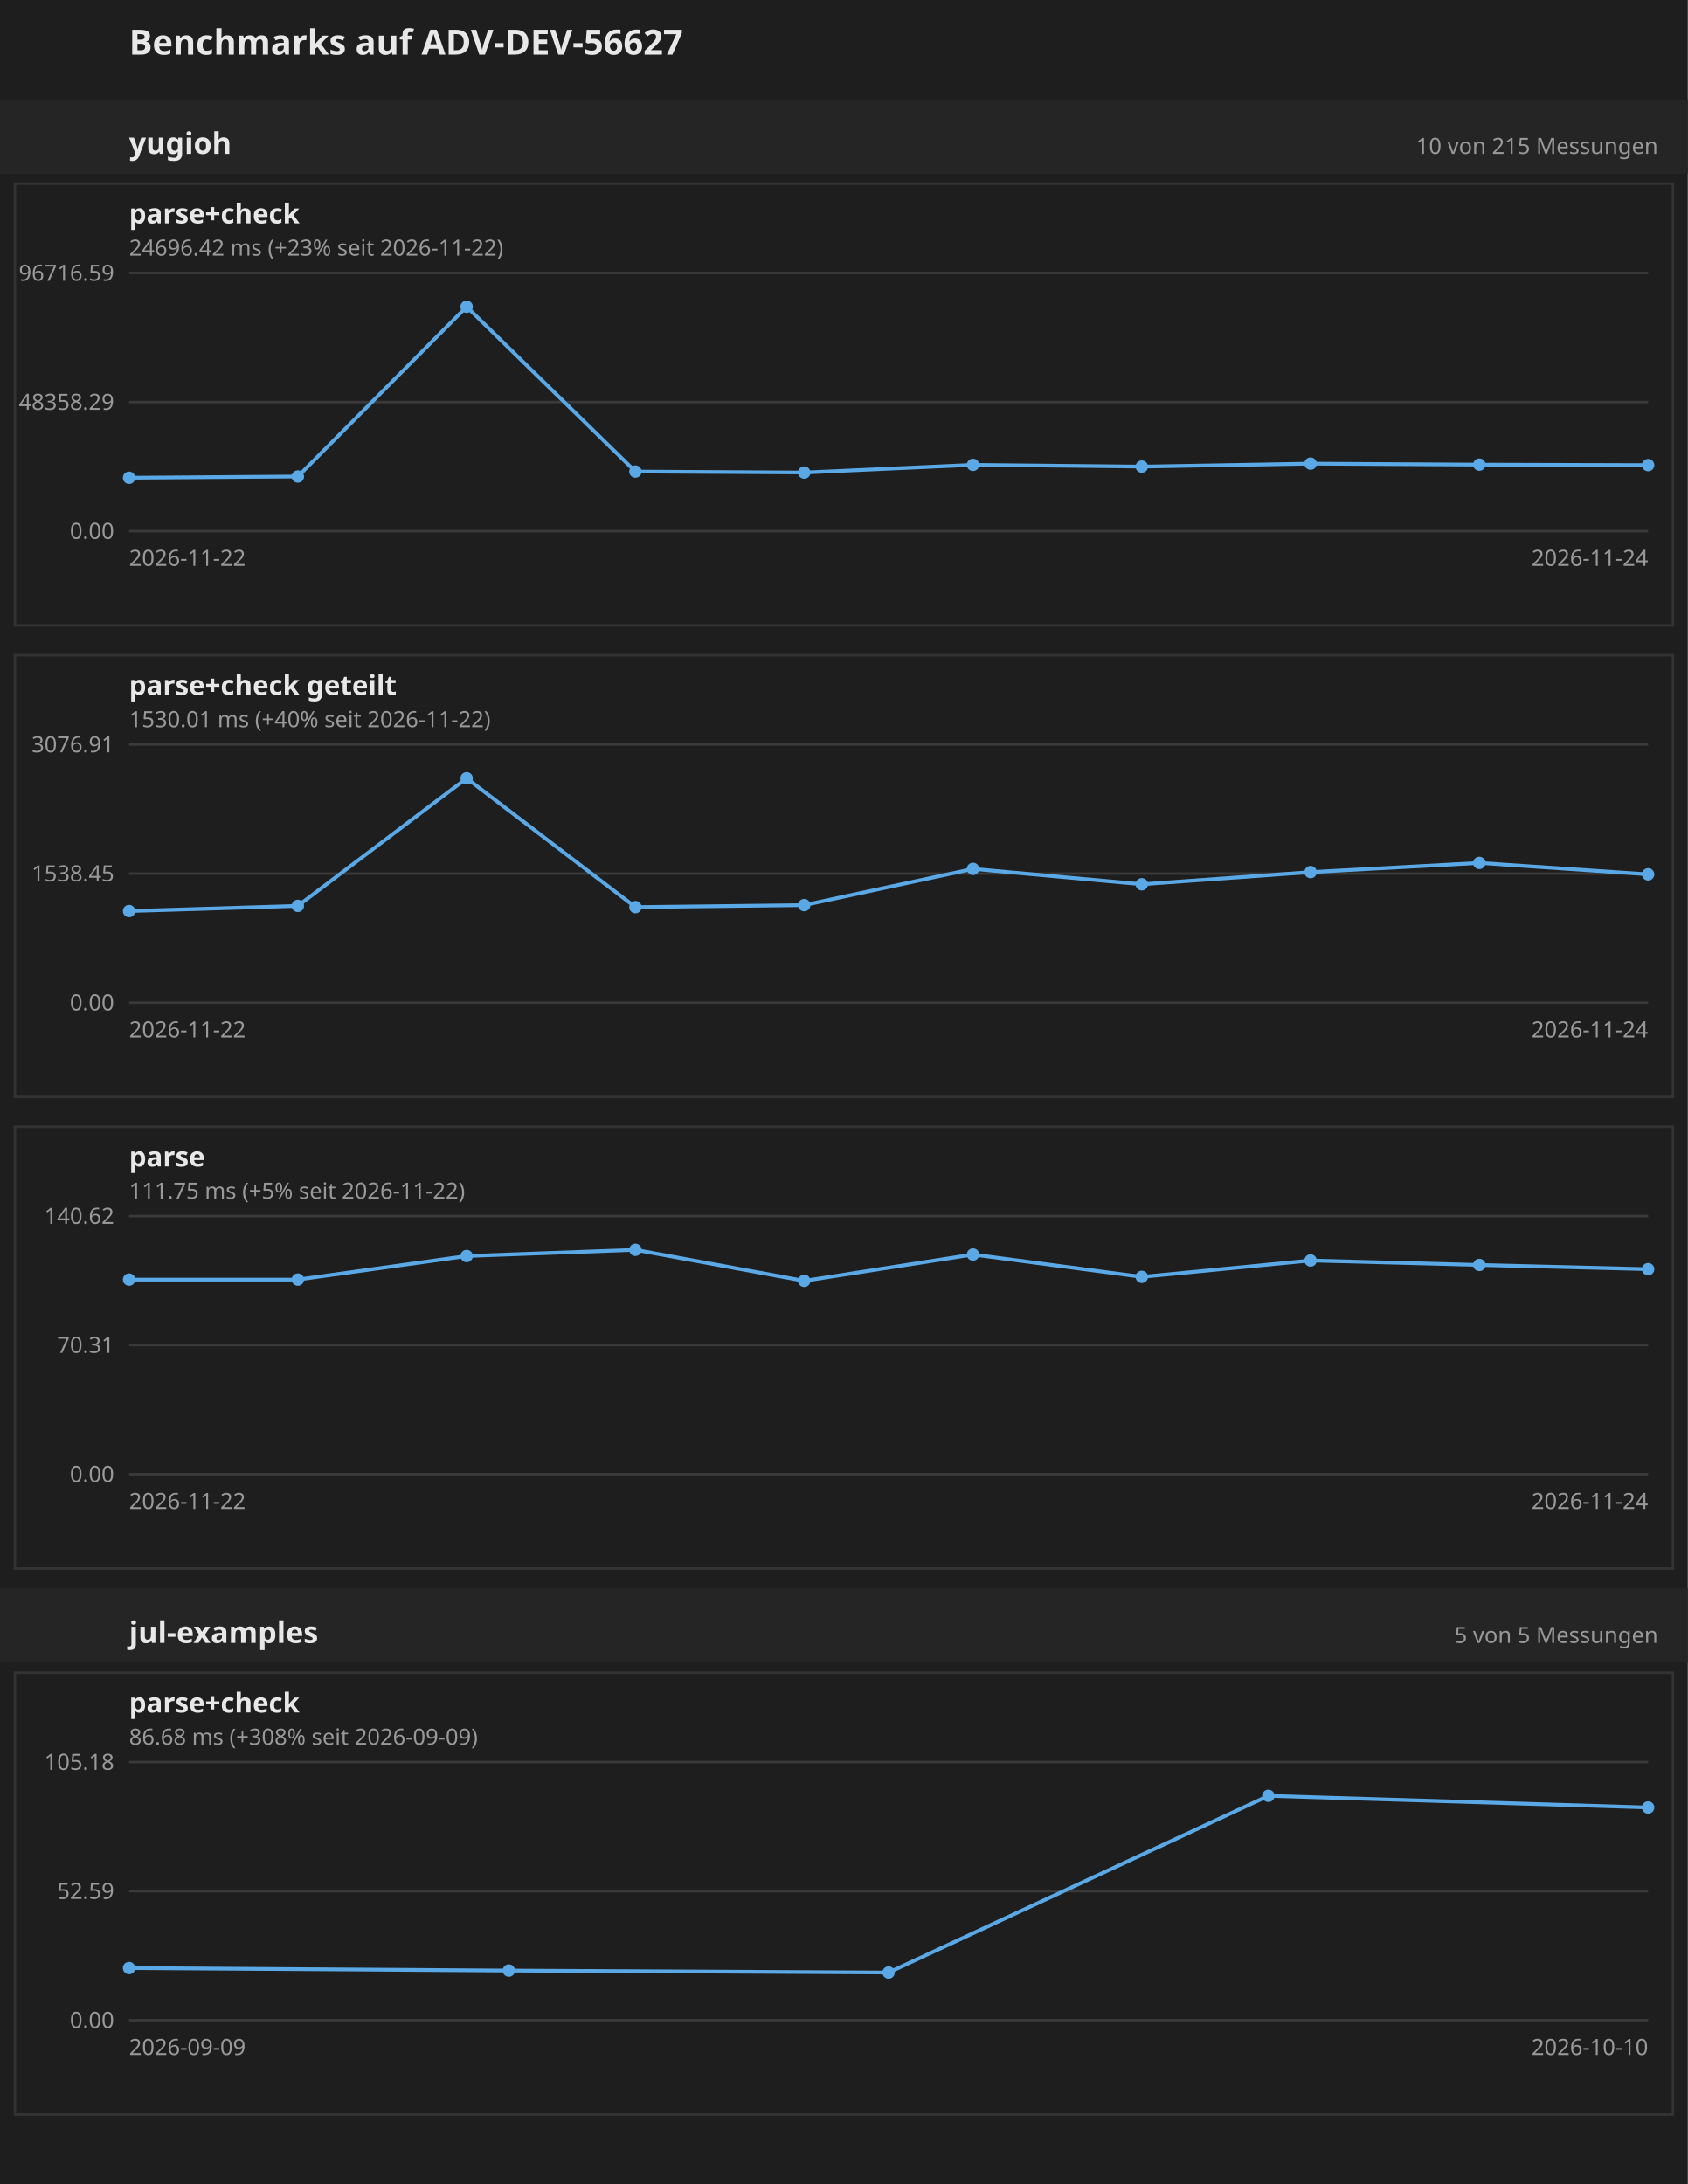
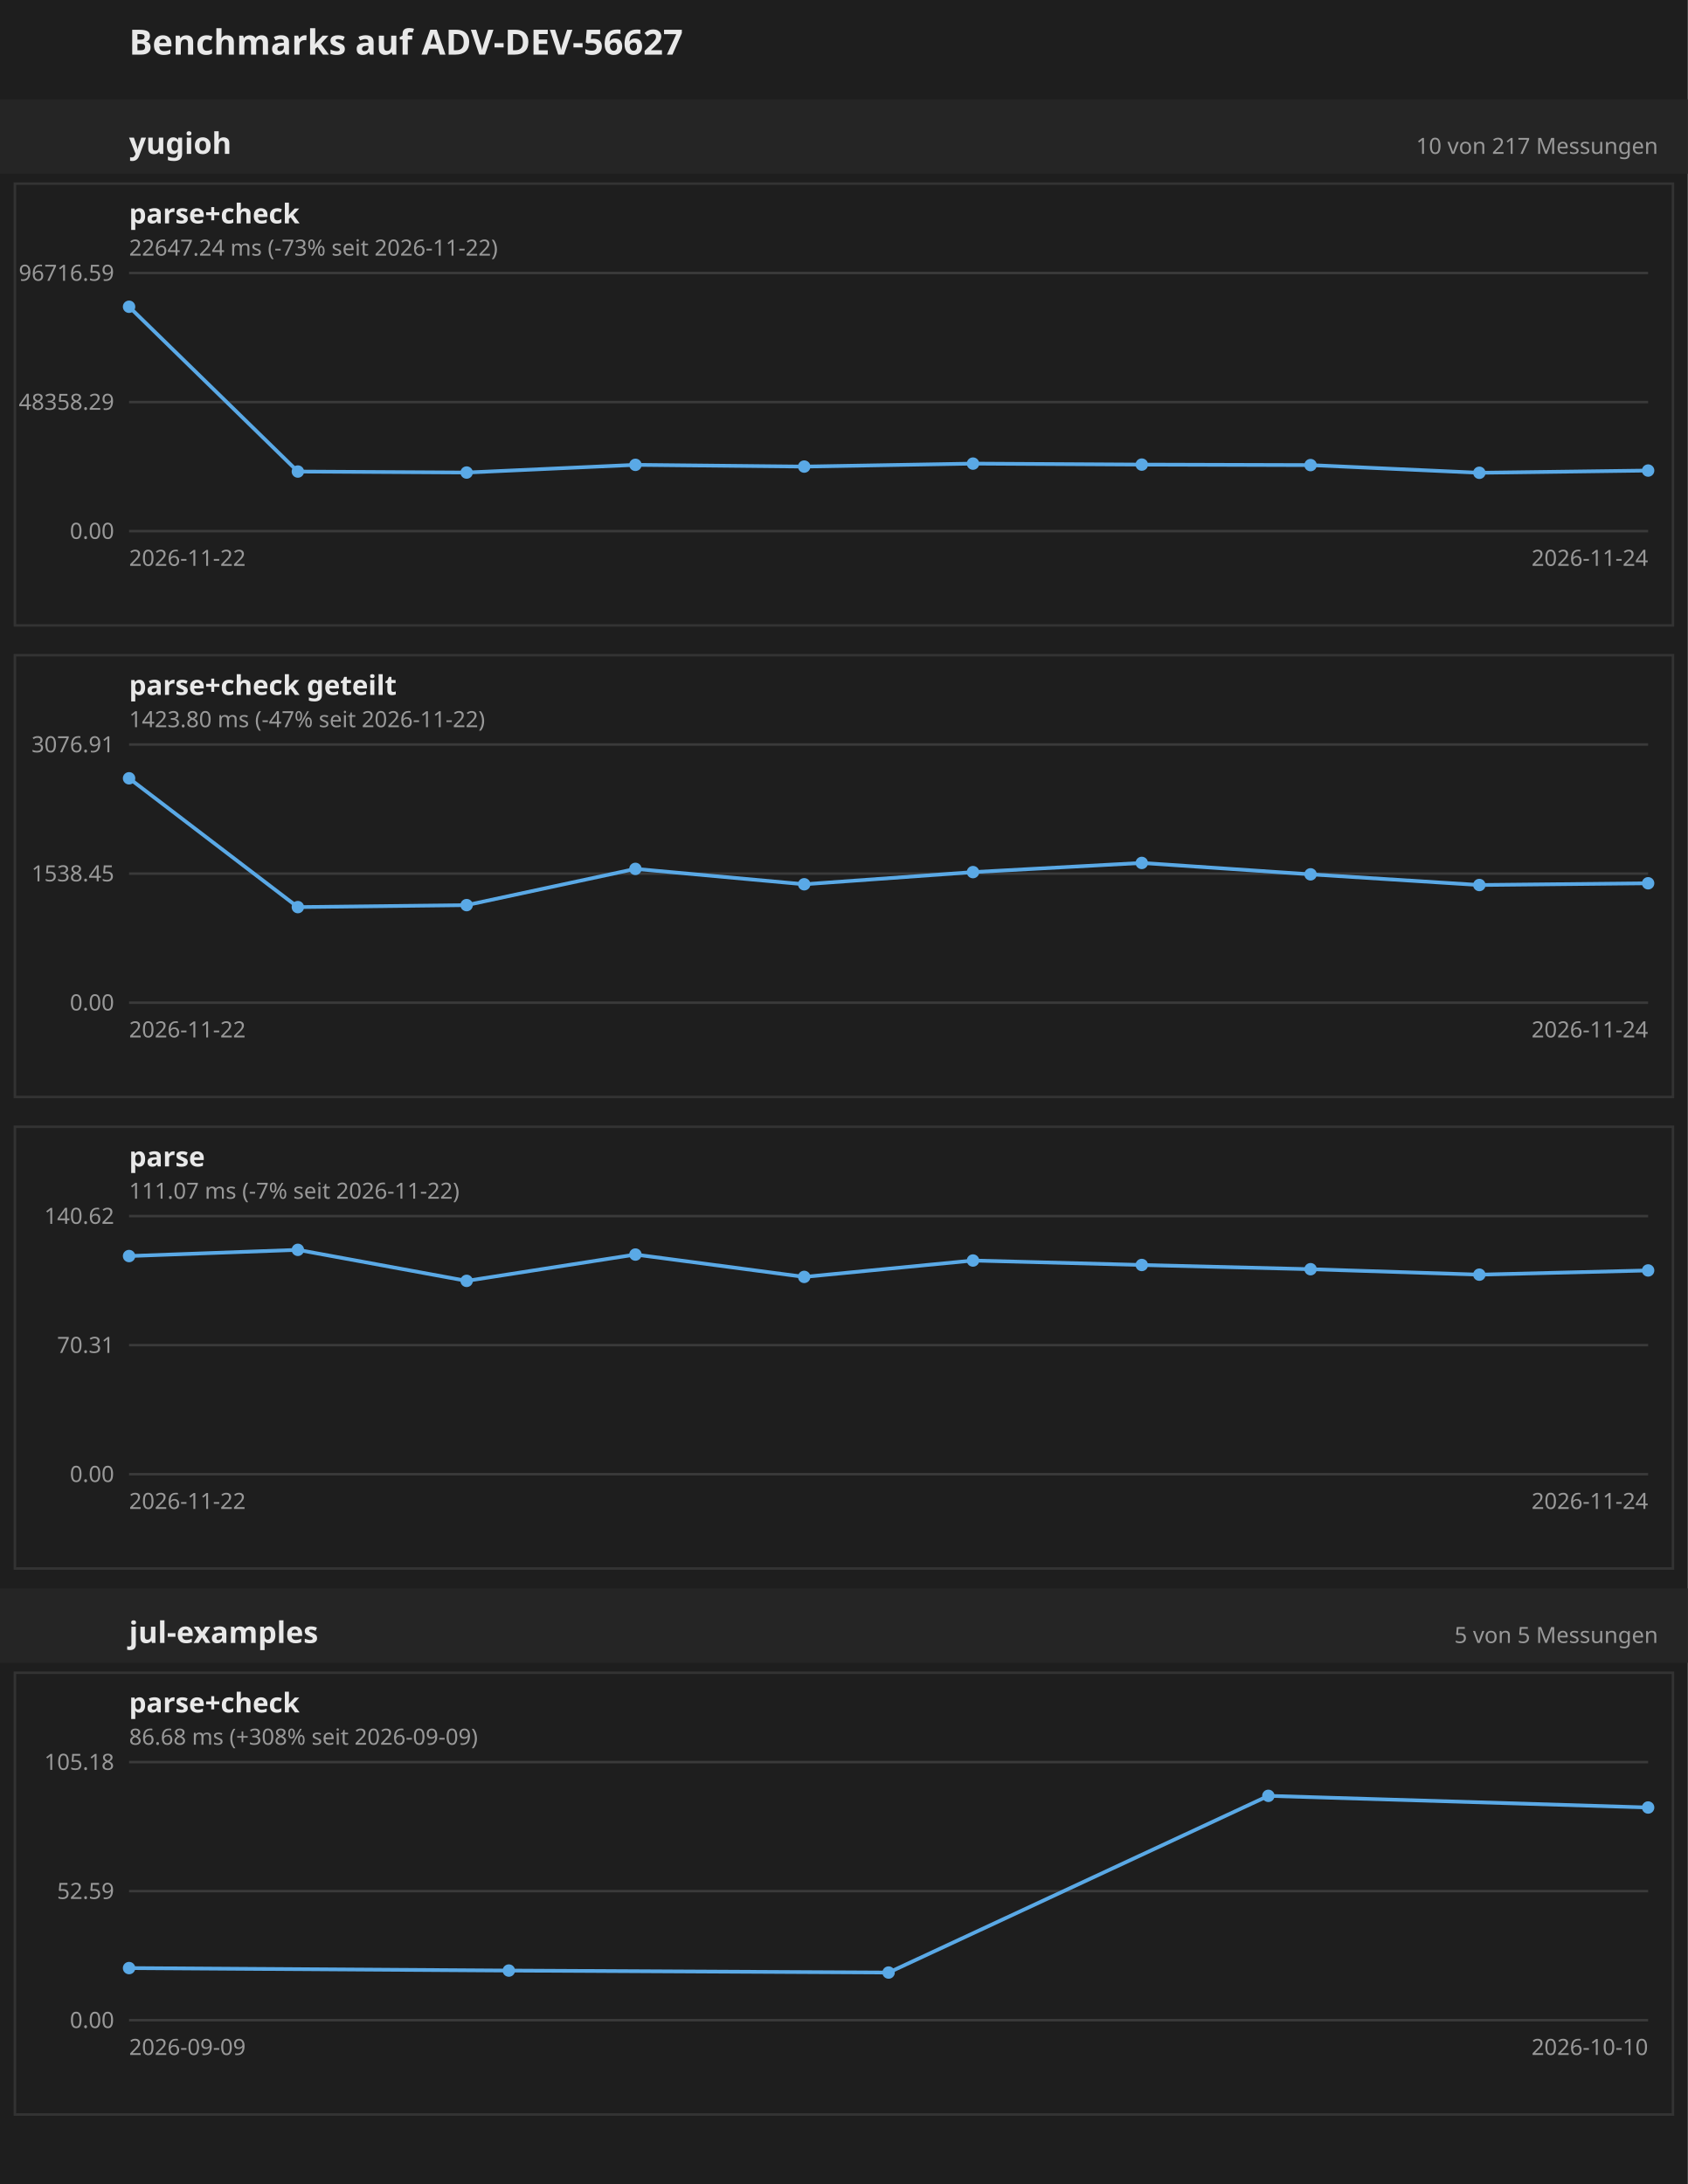
<svg xmlns="http://www.w3.org/2000/svg" width="680" height="880" font-family="sans-serif">
  <rect width="680" height="880" fill="#1e1e1e" />
  <text x="52" y="22" font-size="14" font-weight="bold" fill="#e8e8e8">Benchmarks auf ADV-DEV-56627</text>
  <g transform="translate(0 40)">
    <rect x="0" y="0" width="680" height="30" fill="#252525" />
    <text x="52" y="22" font-size="12" font-weight="bold" fill="#e8e8e8">yugioh</text>
-     <text x="668" y="22" text-anchor="end" font-size="9" fill="#999">10 von 215 Messungen</text>
+     <text x="668" y="22" text-anchor="end" font-size="9" fill="#999">10 von 217 Messungen</text>
    <g transform="translate(0 30)">
      <g transform="translate(0 0)">
        <rect x="6" y="4" width="668" height="178" fill="none" stroke="#333" />
        <text x="52" y="20" font-size="11" font-weight="bold" fill="#e8e8e8">parse+check</text>
-         <text x="52" y="33" font-size="9" fill="#999">24696.42 ms (+23% seit 2026-11-22)</text>
+         <text x="52" y="33" font-size="9" fill="#999">22647.24 ms (-73% seit 2026-11-22)</text>
        <line x1="52" y1="144.0" x2="664" y2="144.0" stroke="#3a3a3a" />
        <text x="46" y="144.0" text-anchor="end" dominant-baseline="middle" font-size="9" fill="#999">0.00</text>
        <line x1="52" y1="92.0" x2="664" y2="92.0" stroke="#3a3a3a" />
        <text x="46" y="92.0" text-anchor="end" dominant-baseline="middle" font-size="9" fill="#999">48358.29</text>
        <line x1="52" y1="40.0" x2="664" y2="40.0" stroke="#3a3a3a" />
        <text x="46" y="40.0" text-anchor="end" dominant-baseline="middle" font-size="9" fill="#999">96716.59</text>
        <text x="52" y="158" font-size="9" fill="#999">2026-11-22</text>
        <text x="664" y="158" text-anchor="end" font-size="9" fill="#999">2026-11-24</text>
-         <polyline fill="none" stroke="#5aa9e6" stroke-width="1.5" points="52.0,122.5 120.0,122.0 188.0,53.6 256.0,120.0 324.0,120.4 392.0,117.3 460.0,118.0 528.0,116.8 596.0,117.2 664.0,117.4" />
-         <circle cx="52.0" cy="122.5" r="2.5" fill="#5aa9e6" />
-         <circle cx="120.0" cy="122.0" r="2.5" fill="#5aa9e6" />
-         <circle cx="188.0" cy="53.6" r="2.5" fill="#5aa9e6" />
-         <circle cx="256.0" cy="120.0" r="2.5" fill="#5aa9e6" />
-         <circle cx="324.0" cy="120.4" r="2.5" fill="#5aa9e6" />
-         <circle cx="392.0" cy="117.3" r="2.5" fill="#5aa9e6" />
-         <circle cx="460.0" cy="118.0" r="2.5" fill="#5aa9e6" />
-         <circle cx="528.0" cy="116.8" r="2.5" fill="#5aa9e6" />
-         <circle cx="596.0" cy="117.2" r="2.5" fill="#5aa9e6" />
-         <circle cx="664.0" cy="117.4" r="2.5" fill="#5aa9e6" />
+         <polyline fill="none" stroke="#5aa9e6" stroke-width="1.5" points="52.0,53.6 120.0,120.0 188.0,120.4 256.0,117.3 324.0,118.0 392.0,116.8 460.0,117.2 528.0,117.4 596.0,120.5 664.0,119.6" />
+         <circle cx="52.0" cy="53.6" r="2.5" fill="#5aa9e6" />
+         <circle cx="120.0" cy="120.0" r="2.5" fill="#5aa9e6" />
+         <circle cx="188.0" cy="120.4" r="2.5" fill="#5aa9e6" />
+         <circle cx="256.0" cy="117.3" r="2.5" fill="#5aa9e6" />
+         <circle cx="324.0" cy="118.0" r="2.5" fill="#5aa9e6" />
+         <circle cx="392.0" cy="116.8" r="2.5" fill="#5aa9e6" />
+         <circle cx="460.0" cy="117.2" r="2.5" fill="#5aa9e6" />
+         <circle cx="528.0" cy="117.4" r="2.5" fill="#5aa9e6" />
+         <circle cx="596.0" cy="120.5" r="2.5" fill="#5aa9e6" />
+         <circle cx="664.0" cy="119.6" r="2.5" fill="#5aa9e6" />
      </g>
      <g transform="translate(0 190)">
        <rect x="6" y="4" width="668" height="178" fill="none" stroke="#333" />
        <text x="52" y="20" font-size="11" font-weight="bold" fill="#e8e8e8">parse+check geteilt</text>
-         <text x="52" y="33" font-size="9" fill="#999">1530.01 ms (+40% seit 2026-11-22)</text>
+         <text x="52" y="33" font-size="9" fill="#999">1423.80 ms (-47% seit 2026-11-22)</text>
        <line x1="52" y1="144.0" x2="664" y2="144.0" stroke="#3a3a3a" />
        <text x="46" y="144.0" text-anchor="end" dominant-baseline="middle" font-size="9" fill="#999">0.00</text>
        <line x1="52" y1="92.0" x2="664" y2="92.0" stroke="#3a3a3a" />
        <text x="46" y="92.0" text-anchor="end" dominant-baseline="middle" font-size="9" fill="#999">1538.45</text>
        <line x1="52" y1="40.0" x2="664" y2="40.0" stroke="#3a3a3a" />
        <text x="46" y="40.0" text-anchor="end" dominant-baseline="middle" font-size="9" fill="#999">3076.91</text>
        <text x="52" y="158" font-size="9" fill="#999">2026-11-22</text>
        <text x="664" y="158" text-anchor="end" font-size="9" fill="#999">2026-11-24</text>
-         <polyline fill="none" stroke="#5aa9e6" stroke-width="1.5" points="52.0,107.1 120.0,105.0 188.0,53.6 256.0,105.5 324.0,104.7 392.0,90.1 460.0,96.3 528.0,91.4 596.0,87.7 664.0,92.3" />
-         <circle cx="52.0" cy="107.1" r="2.5" fill="#5aa9e6" />
-         <circle cx="120.0" cy="105.0" r="2.5" fill="#5aa9e6" />
-         <circle cx="188.0" cy="53.6" r="2.5" fill="#5aa9e6" />
-         <circle cx="256.0" cy="105.5" r="2.5" fill="#5aa9e6" />
-         <circle cx="324.0" cy="104.7" r="2.5" fill="#5aa9e6" />
-         <circle cx="392.0" cy="90.1" r="2.5" fill="#5aa9e6" />
-         <circle cx="460.0" cy="96.3" r="2.5" fill="#5aa9e6" />
-         <circle cx="528.0" cy="91.4" r="2.5" fill="#5aa9e6" />
-         <circle cx="596.0" cy="87.7" r="2.5" fill="#5aa9e6" />
-         <circle cx="664.0" cy="92.3" r="2.5" fill="#5aa9e6" />
+         <polyline fill="none" stroke="#5aa9e6" stroke-width="1.5" points="52.0,53.6 120.0,105.5 188.0,104.7 256.0,90.1 324.0,96.3 392.0,91.4 460.0,87.7 528.0,92.3 596.0,96.6 664.0,95.9" />
+         <circle cx="52.0" cy="53.6" r="2.5" fill="#5aa9e6" />
+         <circle cx="120.0" cy="105.5" r="2.5" fill="#5aa9e6" />
+         <circle cx="188.0" cy="104.7" r="2.5" fill="#5aa9e6" />
+         <circle cx="256.0" cy="90.1" r="2.5" fill="#5aa9e6" />
+         <circle cx="324.0" cy="96.3" r="2.5" fill="#5aa9e6" />
+         <circle cx="392.0" cy="91.4" r="2.5" fill="#5aa9e6" />
+         <circle cx="460.0" cy="87.7" r="2.5" fill="#5aa9e6" />
+         <circle cx="528.0" cy="92.3" r="2.5" fill="#5aa9e6" />
+         <circle cx="596.0" cy="96.6" r="2.5" fill="#5aa9e6" />
+         <circle cx="664.0" cy="95.9" r="2.5" fill="#5aa9e6" />
      </g>
      <g transform="translate(0 380)">
        <rect x="6" y="4" width="668" height="178" fill="none" stroke="#333" />
        <text x="52" y="20" font-size="11" font-weight="bold" fill="#e8e8e8">parse</text>
-         <text x="52" y="33" font-size="9" fill="#999">111.75 ms (+5% seit 2026-11-22)</text>
+         <text x="52" y="33" font-size="9" fill="#999">111.07 ms (-7% seit 2026-11-22)</text>
        <line x1="52" y1="144.0" x2="664" y2="144.0" stroke="#3a3a3a" />
        <text x="46" y="144.0" text-anchor="end" dominant-baseline="middle" font-size="9" fill="#999">0.00</text>
        <line x1="52" y1="92.0" x2="664" y2="92.0" stroke="#3a3a3a" />
        <text x="46" y="92.0" text-anchor="end" dominant-baseline="middle" font-size="9" fill="#999">70.31</text>
        <line x1="52" y1="40.0" x2="664" y2="40.0" stroke="#3a3a3a" />
        <text x="46" y="40.0" text-anchor="end" dominant-baseline="middle" font-size="9" fill="#999">140.62</text>
        <text x="52" y="158" font-size="9" fill="#999">2026-11-22</text>
        <text x="664" y="158" text-anchor="end" font-size="9" fill="#999">2026-11-24</text>
-         <polyline fill="none" stroke="#5aa9e6" stroke-width="1.5" points="52.0,65.6 120.0,65.6 188.0,56.1 256.0,53.6 324.0,66.1 392.0,55.5 460.0,64.5 528.0,57.9 596.0,59.7 664.0,61.4" />
-         <circle cx="52.0" cy="65.6" r="2.5" fill="#5aa9e6" />
-         <circle cx="120.0" cy="65.6" r="2.5" fill="#5aa9e6" />
-         <circle cx="188.0" cy="56.1" r="2.5" fill="#5aa9e6" />
-         <circle cx="256.0" cy="53.6" r="2.5" fill="#5aa9e6" />
-         <circle cx="324.0" cy="66.1" r="2.5" fill="#5aa9e6" />
-         <circle cx="392.0" cy="55.5" r="2.5" fill="#5aa9e6" />
-         <circle cx="460.0" cy="64.5" r="2.5" fill="#5aa9e6" />
-         <circle cx="528.0" cy="57.9" r="2.5" fill="#5aa9e6" />
-         <circle cx="596.0" cy="59.7" r="2.5" fill="#5aa9e6" />
-         <circle cx="664.0" cy="61.4" r="2.5" fill="#5aa9e6" />
+         <polyline fill="none" stroke="#5aa9e6" stroke-width="1.5" points="52.0,56.1 120.0,53.6 188.0,66.1 256.0,55.5 324.0,64.5 392.0,57.9 460.0,59.7 528.0,61.4 596.0,63.6 664.0,61.9" />
+         <circle cx="52.0" cy="56.1" r="2.5" fill="#5aa9e6" />
+         <circle cx="120.0" cy="53.6" r="2.5" fill="#5aa9e6" />
+         <circle cx="188.0" cy="66.1" r="2.5" fill="#5aa9e6" />
+         <circle cx="256.0" cy="55.5" r="2.5" fill="#5aa9e6" />
+         <circle cx="324.0" cy="64.5" r="2.5" fill="#5aa9e6" />
+         <circle cx="392.0" cy="57.9" r="2.5" fill="#5aa9e6" />
+         <circle cx="460.0" cy="59.7" r="2.5" fill="#5aa9e6" />
+         <circle cx="528.0" cy="61.4" r="2.5" fill="#5aa9e6" />
+         <circle cx="596.0" cy="63.6" r="2.5" fill="#5aa9e6" />
+         <circle cx="664.0" cy="61.9" r="2.5" fill="#5aa9e6" />
      </g>
    </g>
  </g>
  <g transform="translate(0 640)">
    <rect x="0" y="0" width="680" height="30" fill="#252525" />
    <text x="52" y="22" font-size="12" font-weight="bold" fill="#e8e8e8">jul-examples</text>
    <text x="668" y="22" text-anchor="end" font-size="9" fill="#999">5 von 5 Messungen</text>
    <g transform="translate(0 30)">
      <g transform="translate(0 0)">
        <rect x="6" y="4" width="668" height="178" fill="none" stroke="#333" />
        <text x="52" y="20" font-size="11" font-weight="bold" fill="#e8e8e8">parse+check</text>
        <text x="52" y="33" font-size="9" fill="#999">86.68 ms (+308% seit 2026-09-09)</text>
        <line x1="52" y1="144.0" x2="664" y2="144.0" stroke="#3a3a3a" />
        <text x="46" y="144.0" text-anchor="end" dominant-baseline="middle" font-size="9" fill="#999">0.00</text>
        <line x1="52" y1="92.0" x2="664" y2="92.0" stroke="#3a3a3a" />
        <text x="46" y="92.0" text-anchor="end" dominant-baseline="middle" font-size="9" fill="#999">52.59</text>
        <line x1="52" y1="40.0" x2="664" y2="40.0" stroke="#3a3a3a" />
        <text x="46" y="40.0" text-anchor="end" dominant-baseline="middle" font-size="9" fill="#999">105.18</text>
        <text x="52" y="158" font-size="9" fill="#999">2026-09-09</text>
        <text x="664" y="158" text-anchor="end" font-size="9" fill="#999">2026-10-10</text>
        <polyline fill="none" stroke="#5aa9e6" stroke-width="1.5" points="52.0,123.0 205.0,124.0 358.0,124.8 511.0,53.6 664.0,58.3" />
        <circle cx="52.0" cy="123.0" r="2.5" fill="#5aa9e6" />
        <circle cx="205.0" cy="124.0" r="2.5" fill="#5aa9e6" />
        <circle cx="358.0" cy="124.8" r="2.5" fill="#5aa9e6" />
        <circle cx="511.0" cy="53.6" r="2.5" fill="#5aa9e6" />
        <circle cx="664.0" cy="58.3" r="2.5" fill="#5aa9e6" />
      </g>
    </g>
  </g>
</svg>
